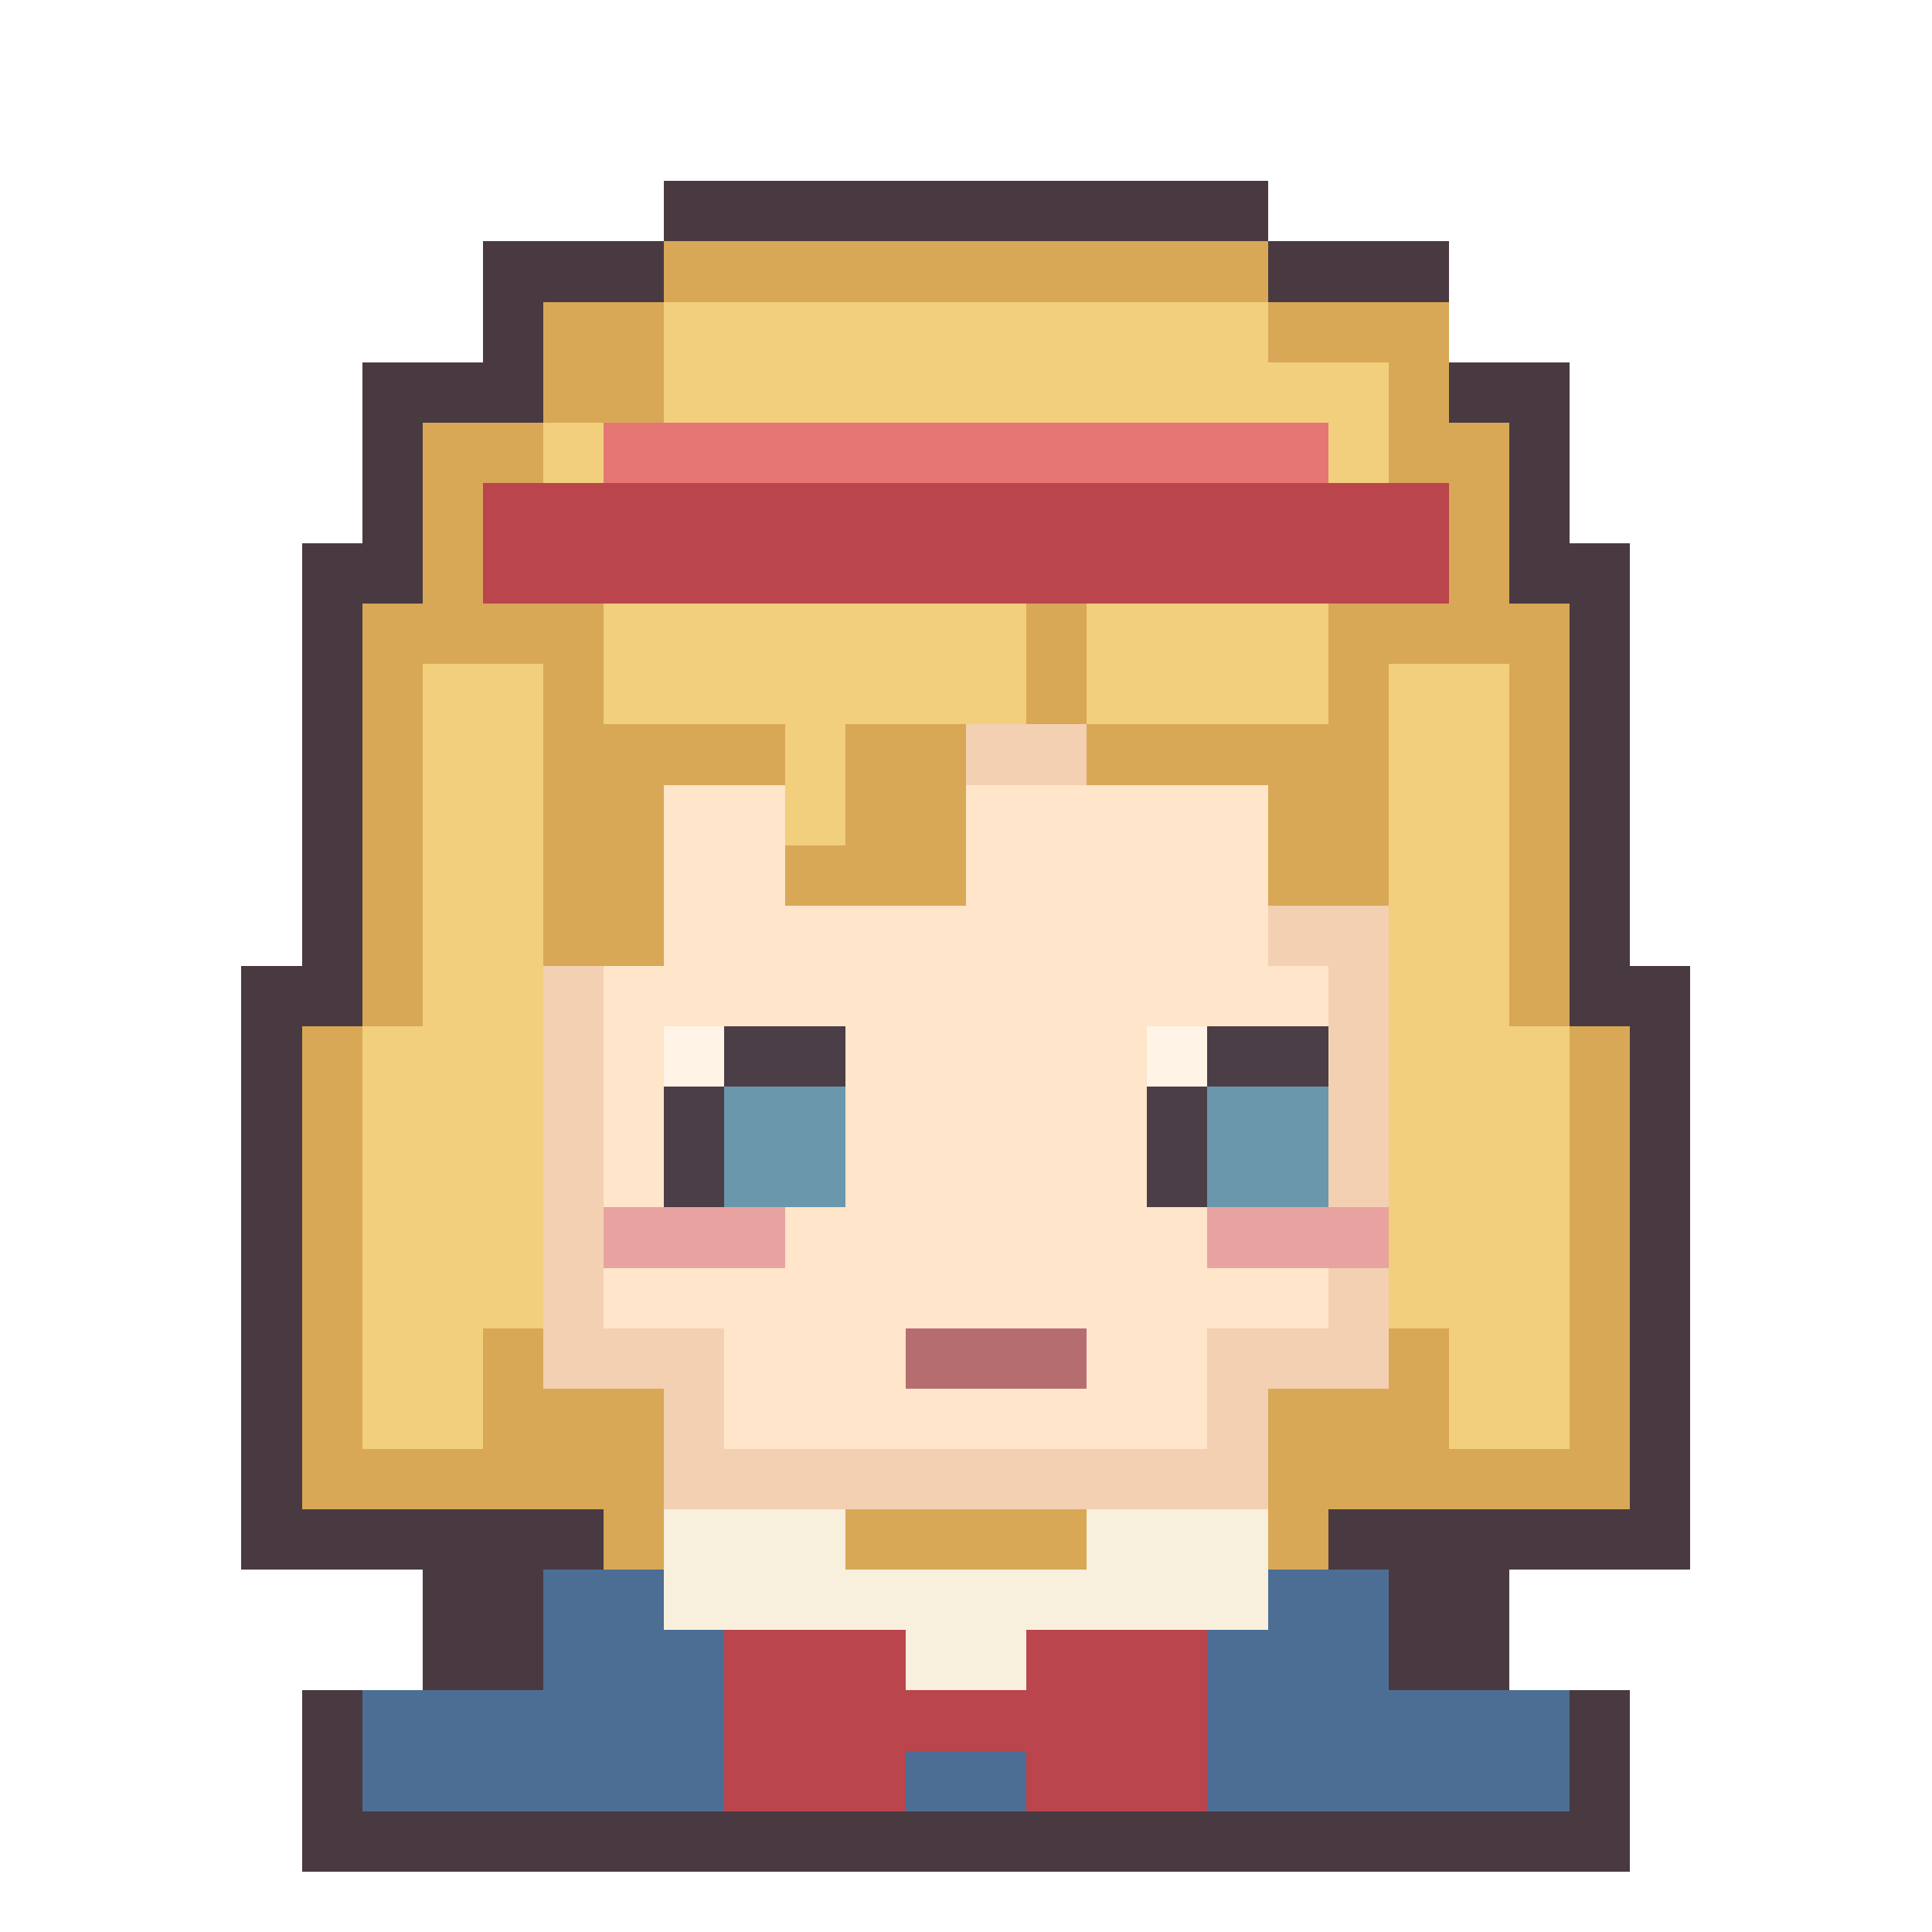
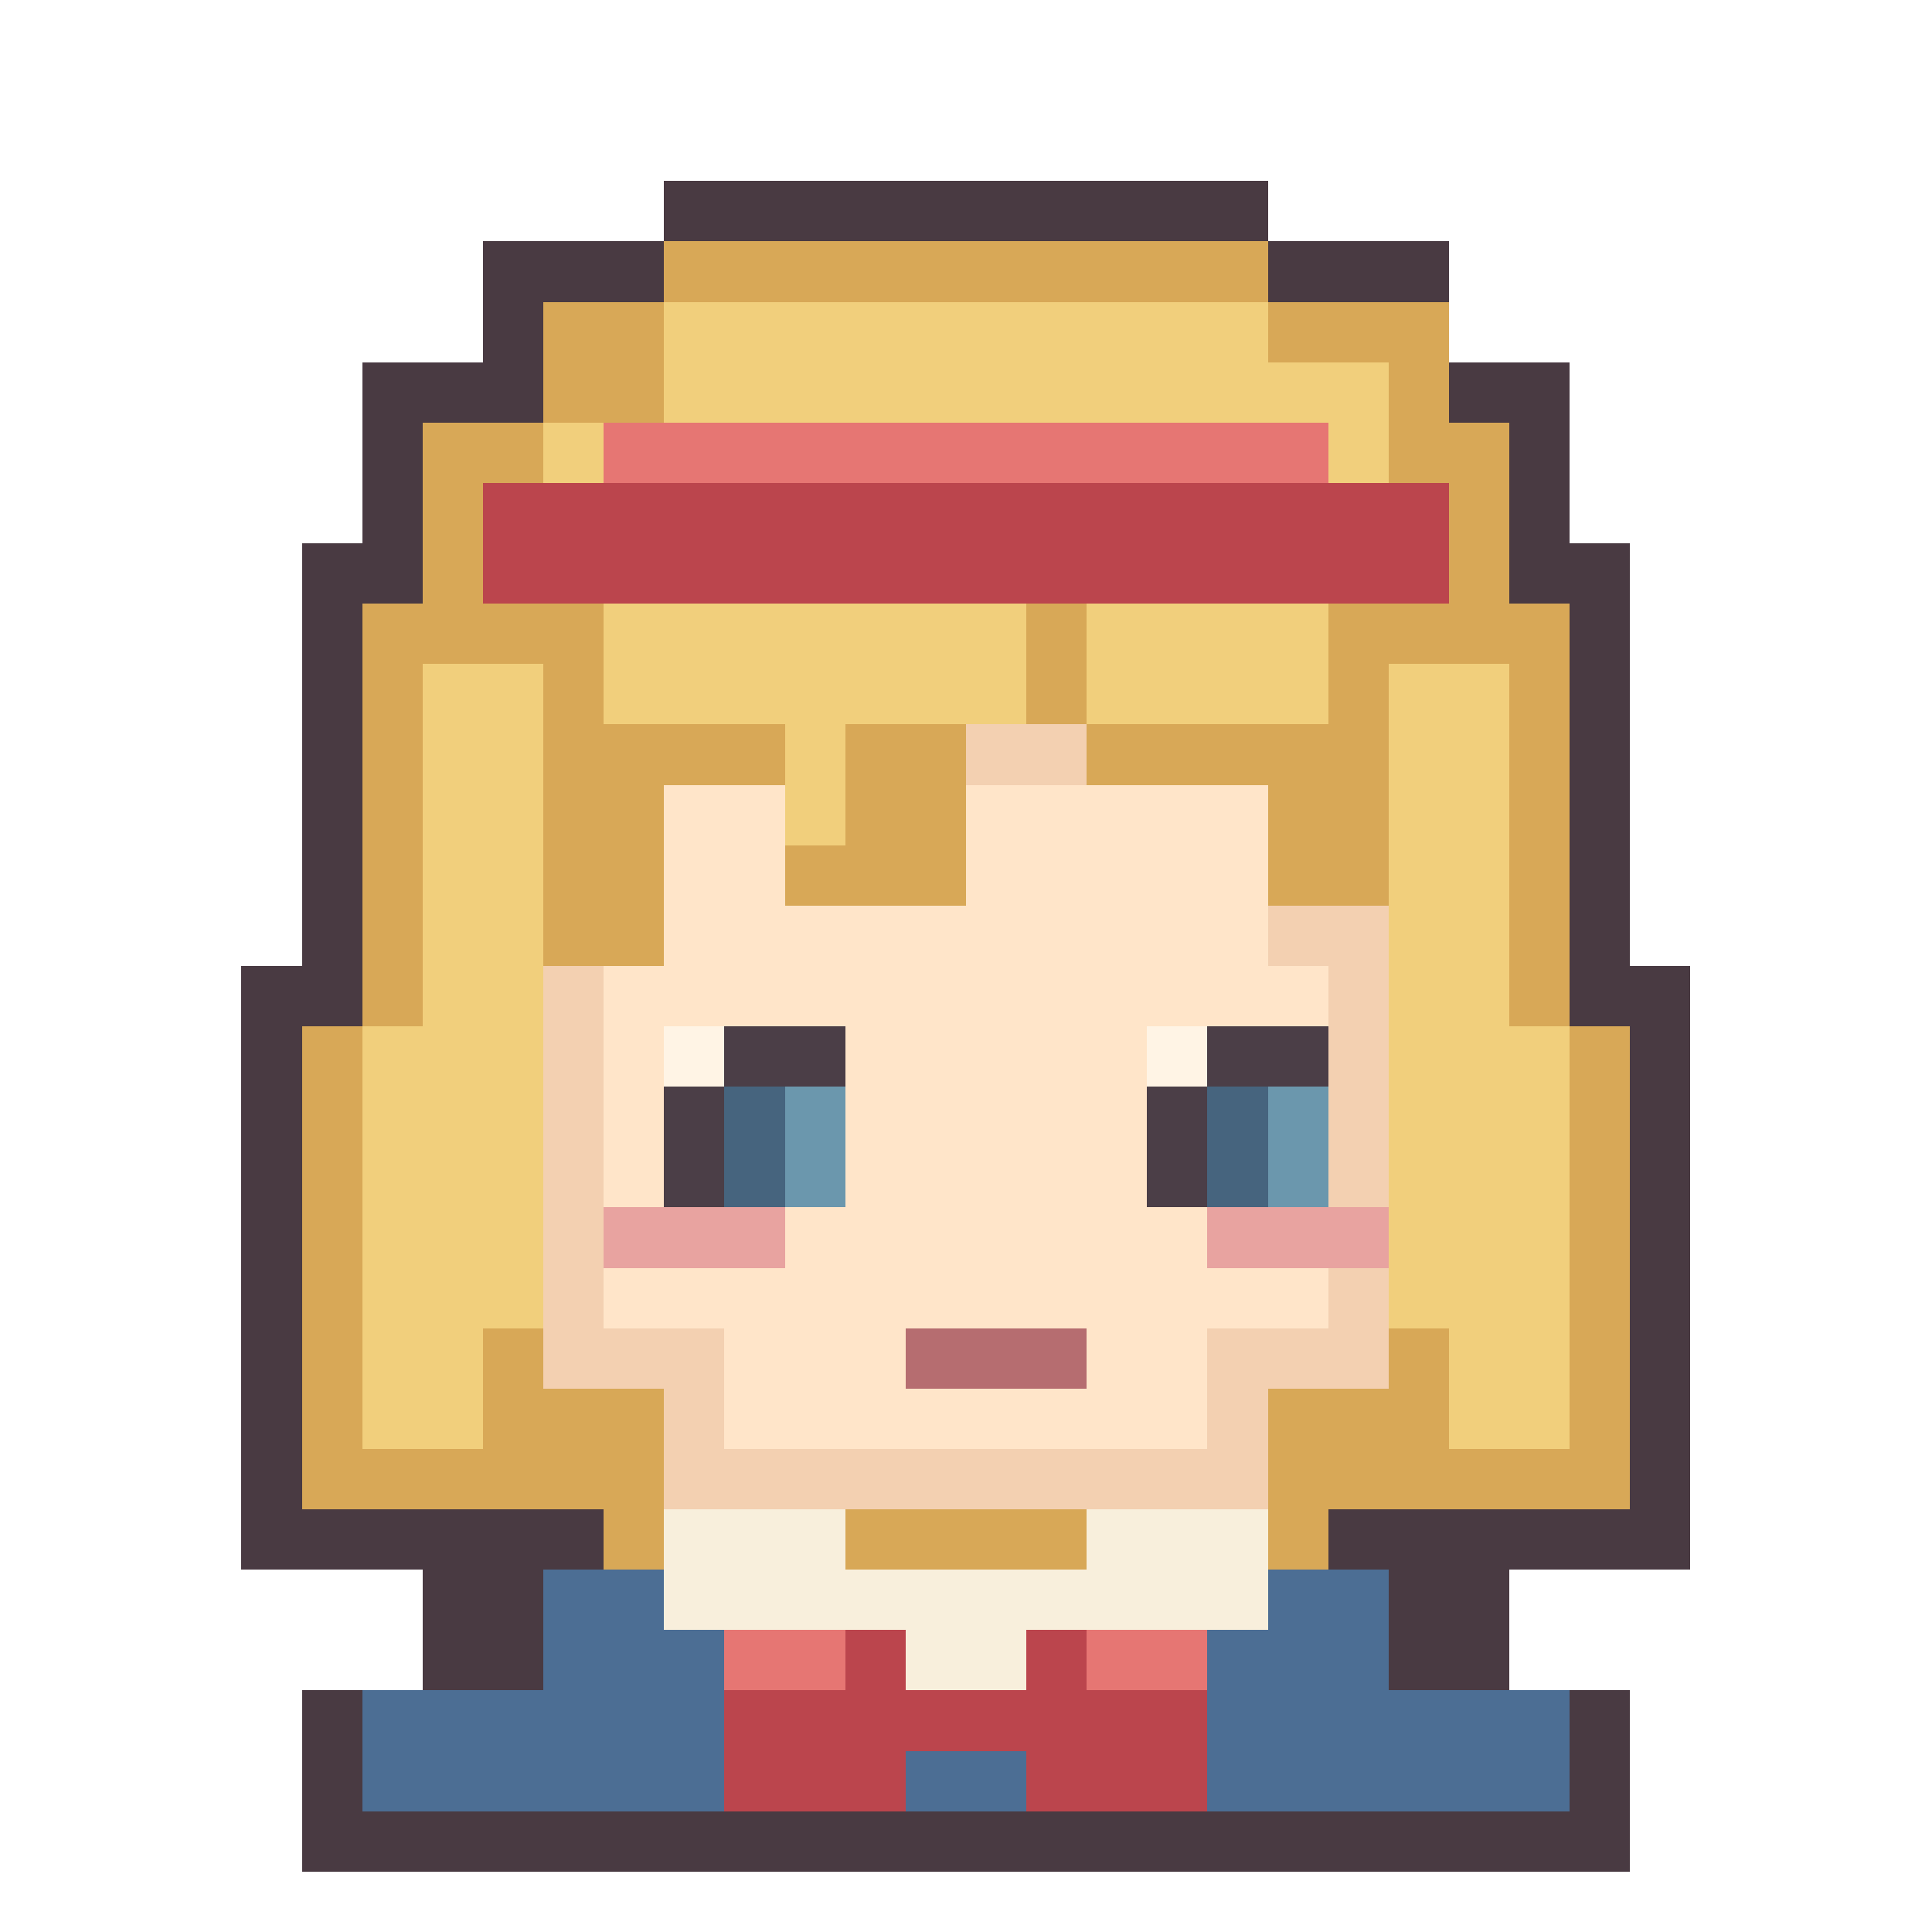
<svg xmlns="http://www.w3.org/2000/svg" width="32" height="32" viewBox="0 0 32 32" shape-rendering="crispEdges" role="img" aria-labelledby="title">
  <path fill="#493a42" d="M11 3h10v1h3v2h2v3h1v7h1v10h-3v2h2v3H5v-3h2v-2H4V16h1V9h1V6h2V4h3z" />
  <path fill="#d8a857" d="M11 4h10v1h3v2h1v3h1v7h1v8h-5v2H10v-2H5v-8h1v-7h1V7h2V5h2z" />
  <path fill="#f1cf7c" d="M11 5h10v1h2v3H9V7h2zM7 11h3v11H8v2H6v-7h1zM23 11h2v6h1v7h-2v-2h-1z" />
  <path fill="#bb454d" d="M8 8h2V7h12v1h2v2H8z" />
  <path fill="#e67673" d="M10 7h12v1H10z" />
  <path fill="#f3d0b1" d="M10 12h12v3h1v8h-2v2H11v-2H9v-8h1z" />
  <path fill="#ffe5c9" d="M11 13h10v3h1v6h-2v2h-8v-2h-2v-6h1z" />
  <path fill="#d8a857" d="M9 10h14v5h-2v-2h-3v-1h-2v3h-3v-2h-2v3H9z" />
  <path fill="#f1cf7c" d="M10 10h7v2h-3v2h-1v-2h-3zM18 10h4v2h-4z" />
  <path fill="#4b3e47" d="M11 17h3v3h-3zM19 17h3v3h-3z" />
  <path fill="#6b97ad" d="M12 18h2v2h-2zM20 18h2v2h-2z" />
+   <path fill="#46647e" d="M12 18h1v2h-1zM20 18h1v2h-1z" />
  <path fill="#fff4e5" d="M11 17h1v1h-1zM19 17h1v1h-1z" />
  <path fill="#e8a3a0" d="M10 20h3v1h-3zM20 20h3v1h-3z" />
  <path fill="#b66d70" d="M15 22h3v1h-3z" />
  <path fill="#4c6e94" d="M9 26h5v1h4v-1h5v2h3v2H6v-2h3z" />
  <path fill="#f8efdc" d="M11 25h3v1h4v-1h3v2h-2v1h-6v-1h-2z" />
  <path fill="#bb454d" d="M12 27h3v1h2v-1h3v3h-3v-1h-2v1h-3z" />
+   <path fill="#e67673" d="M12 27h2v1h-2zM18 27h2v1h-2z" />
</svg>
